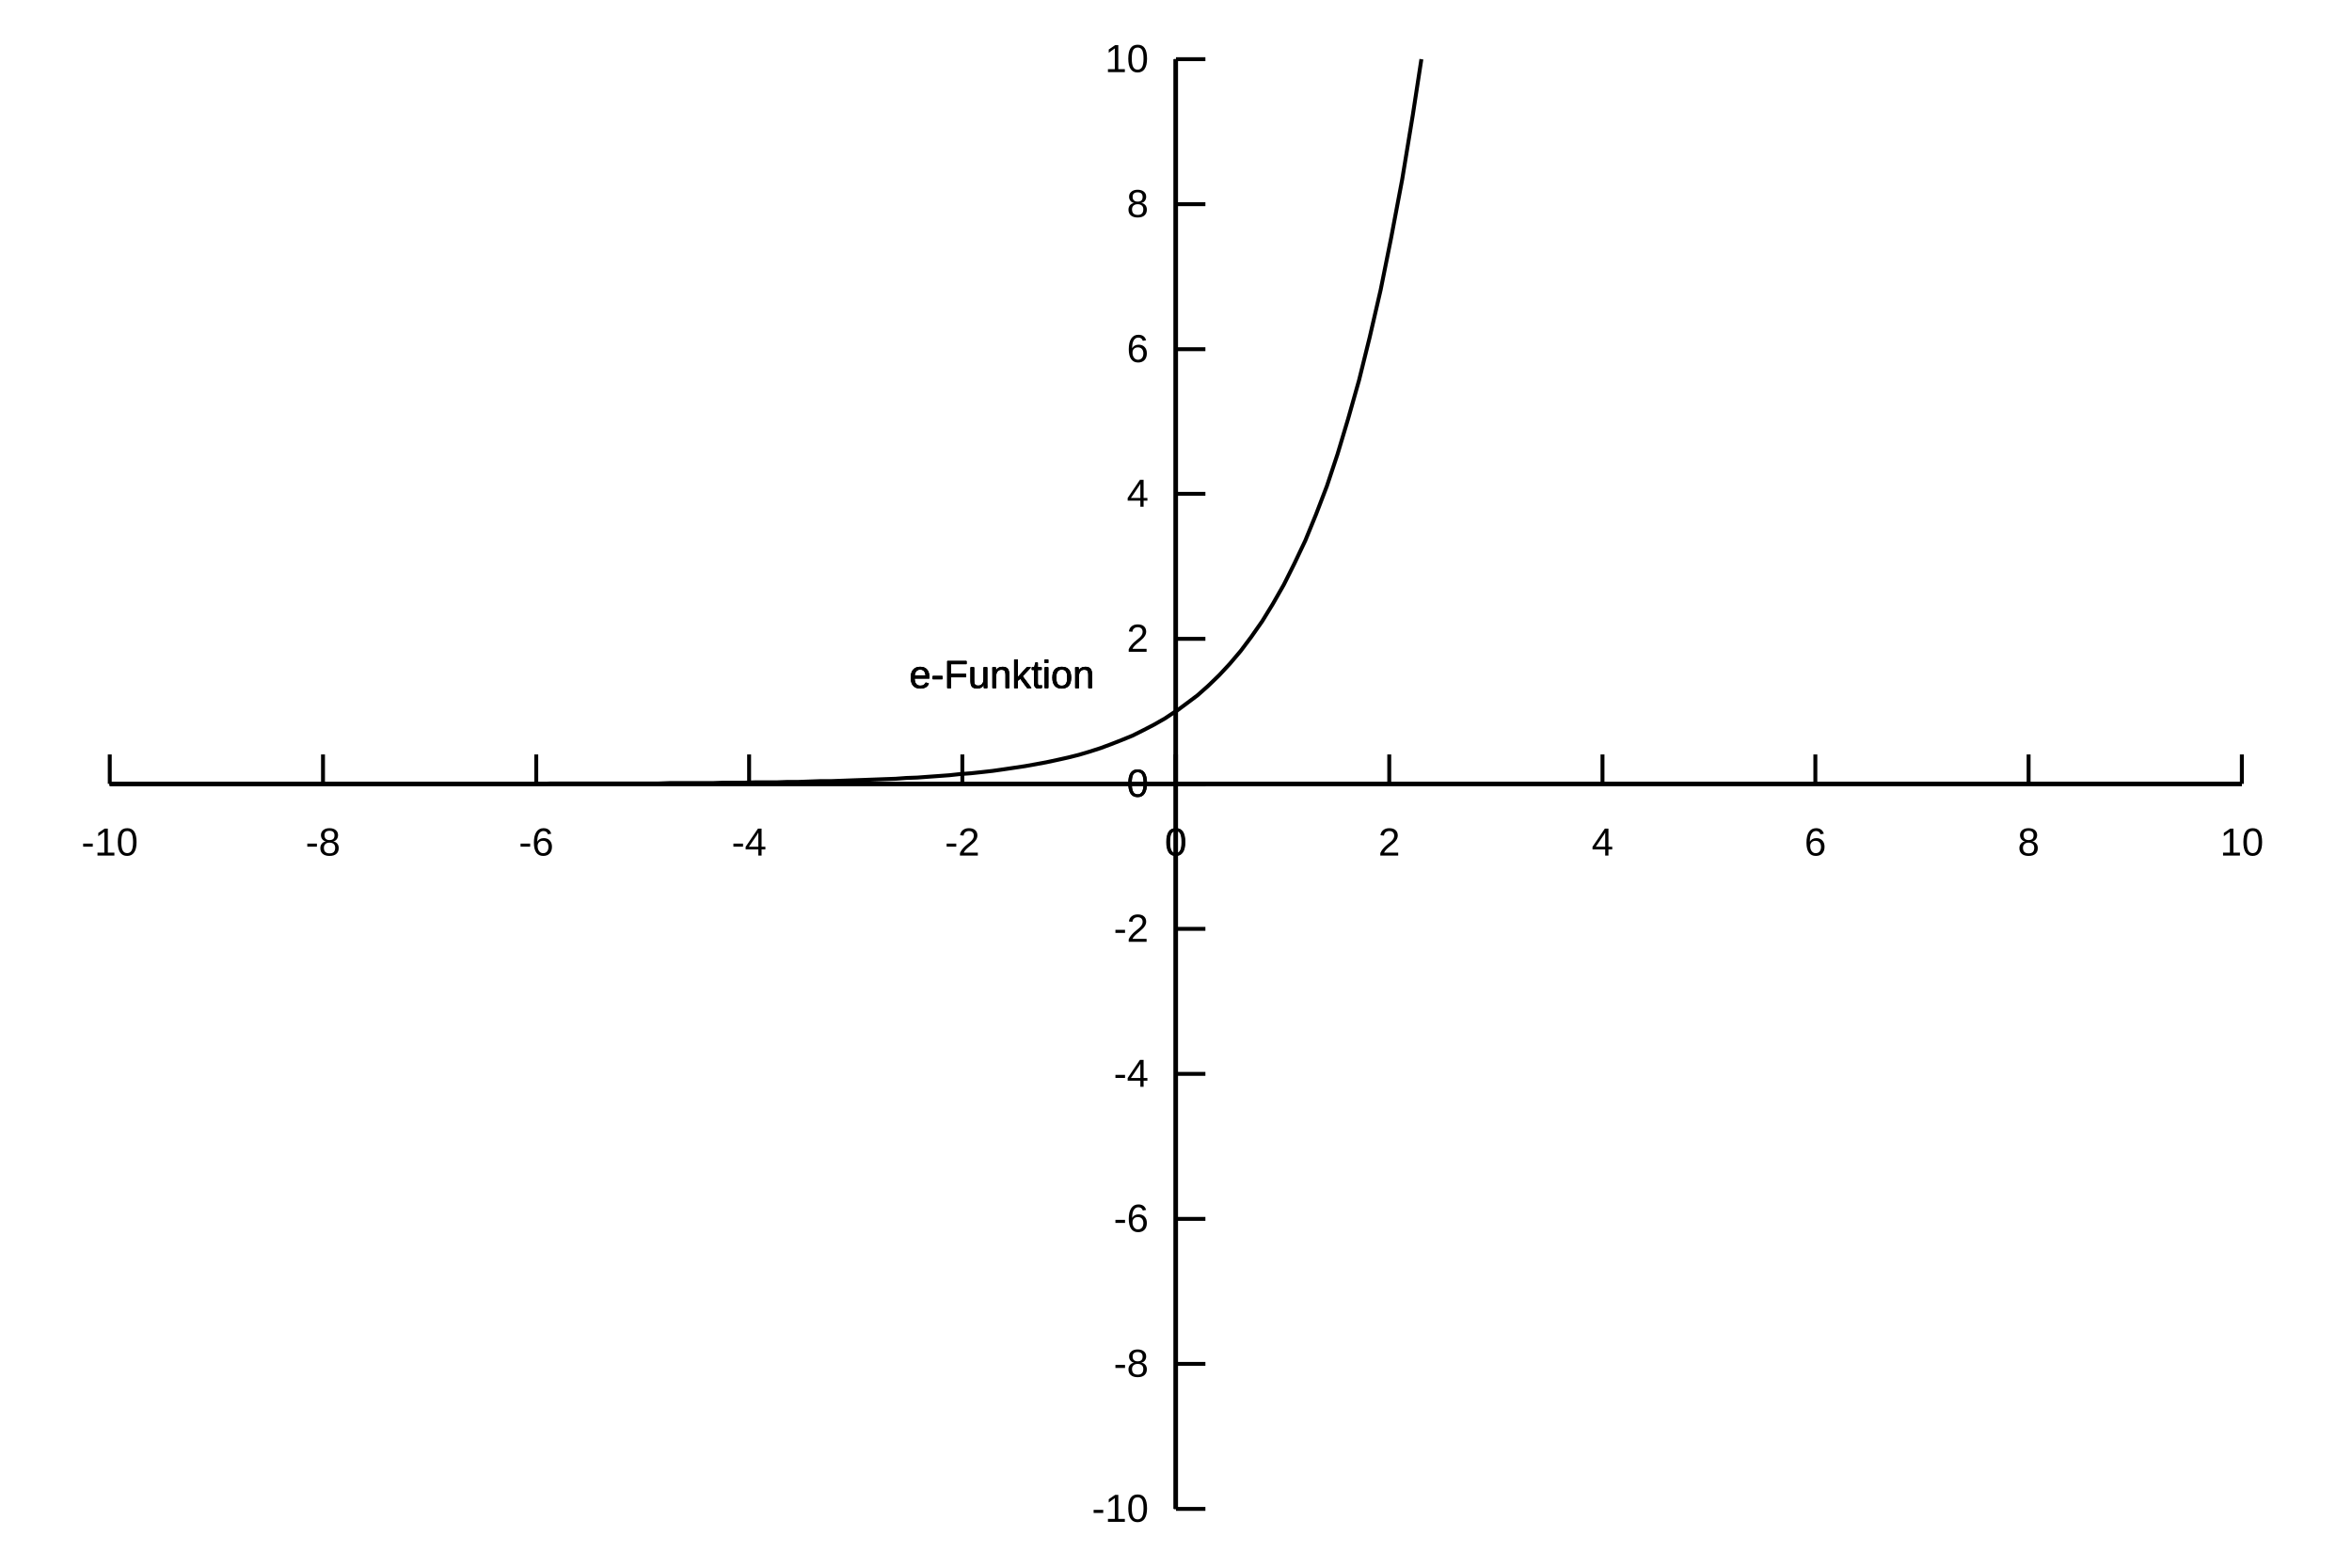
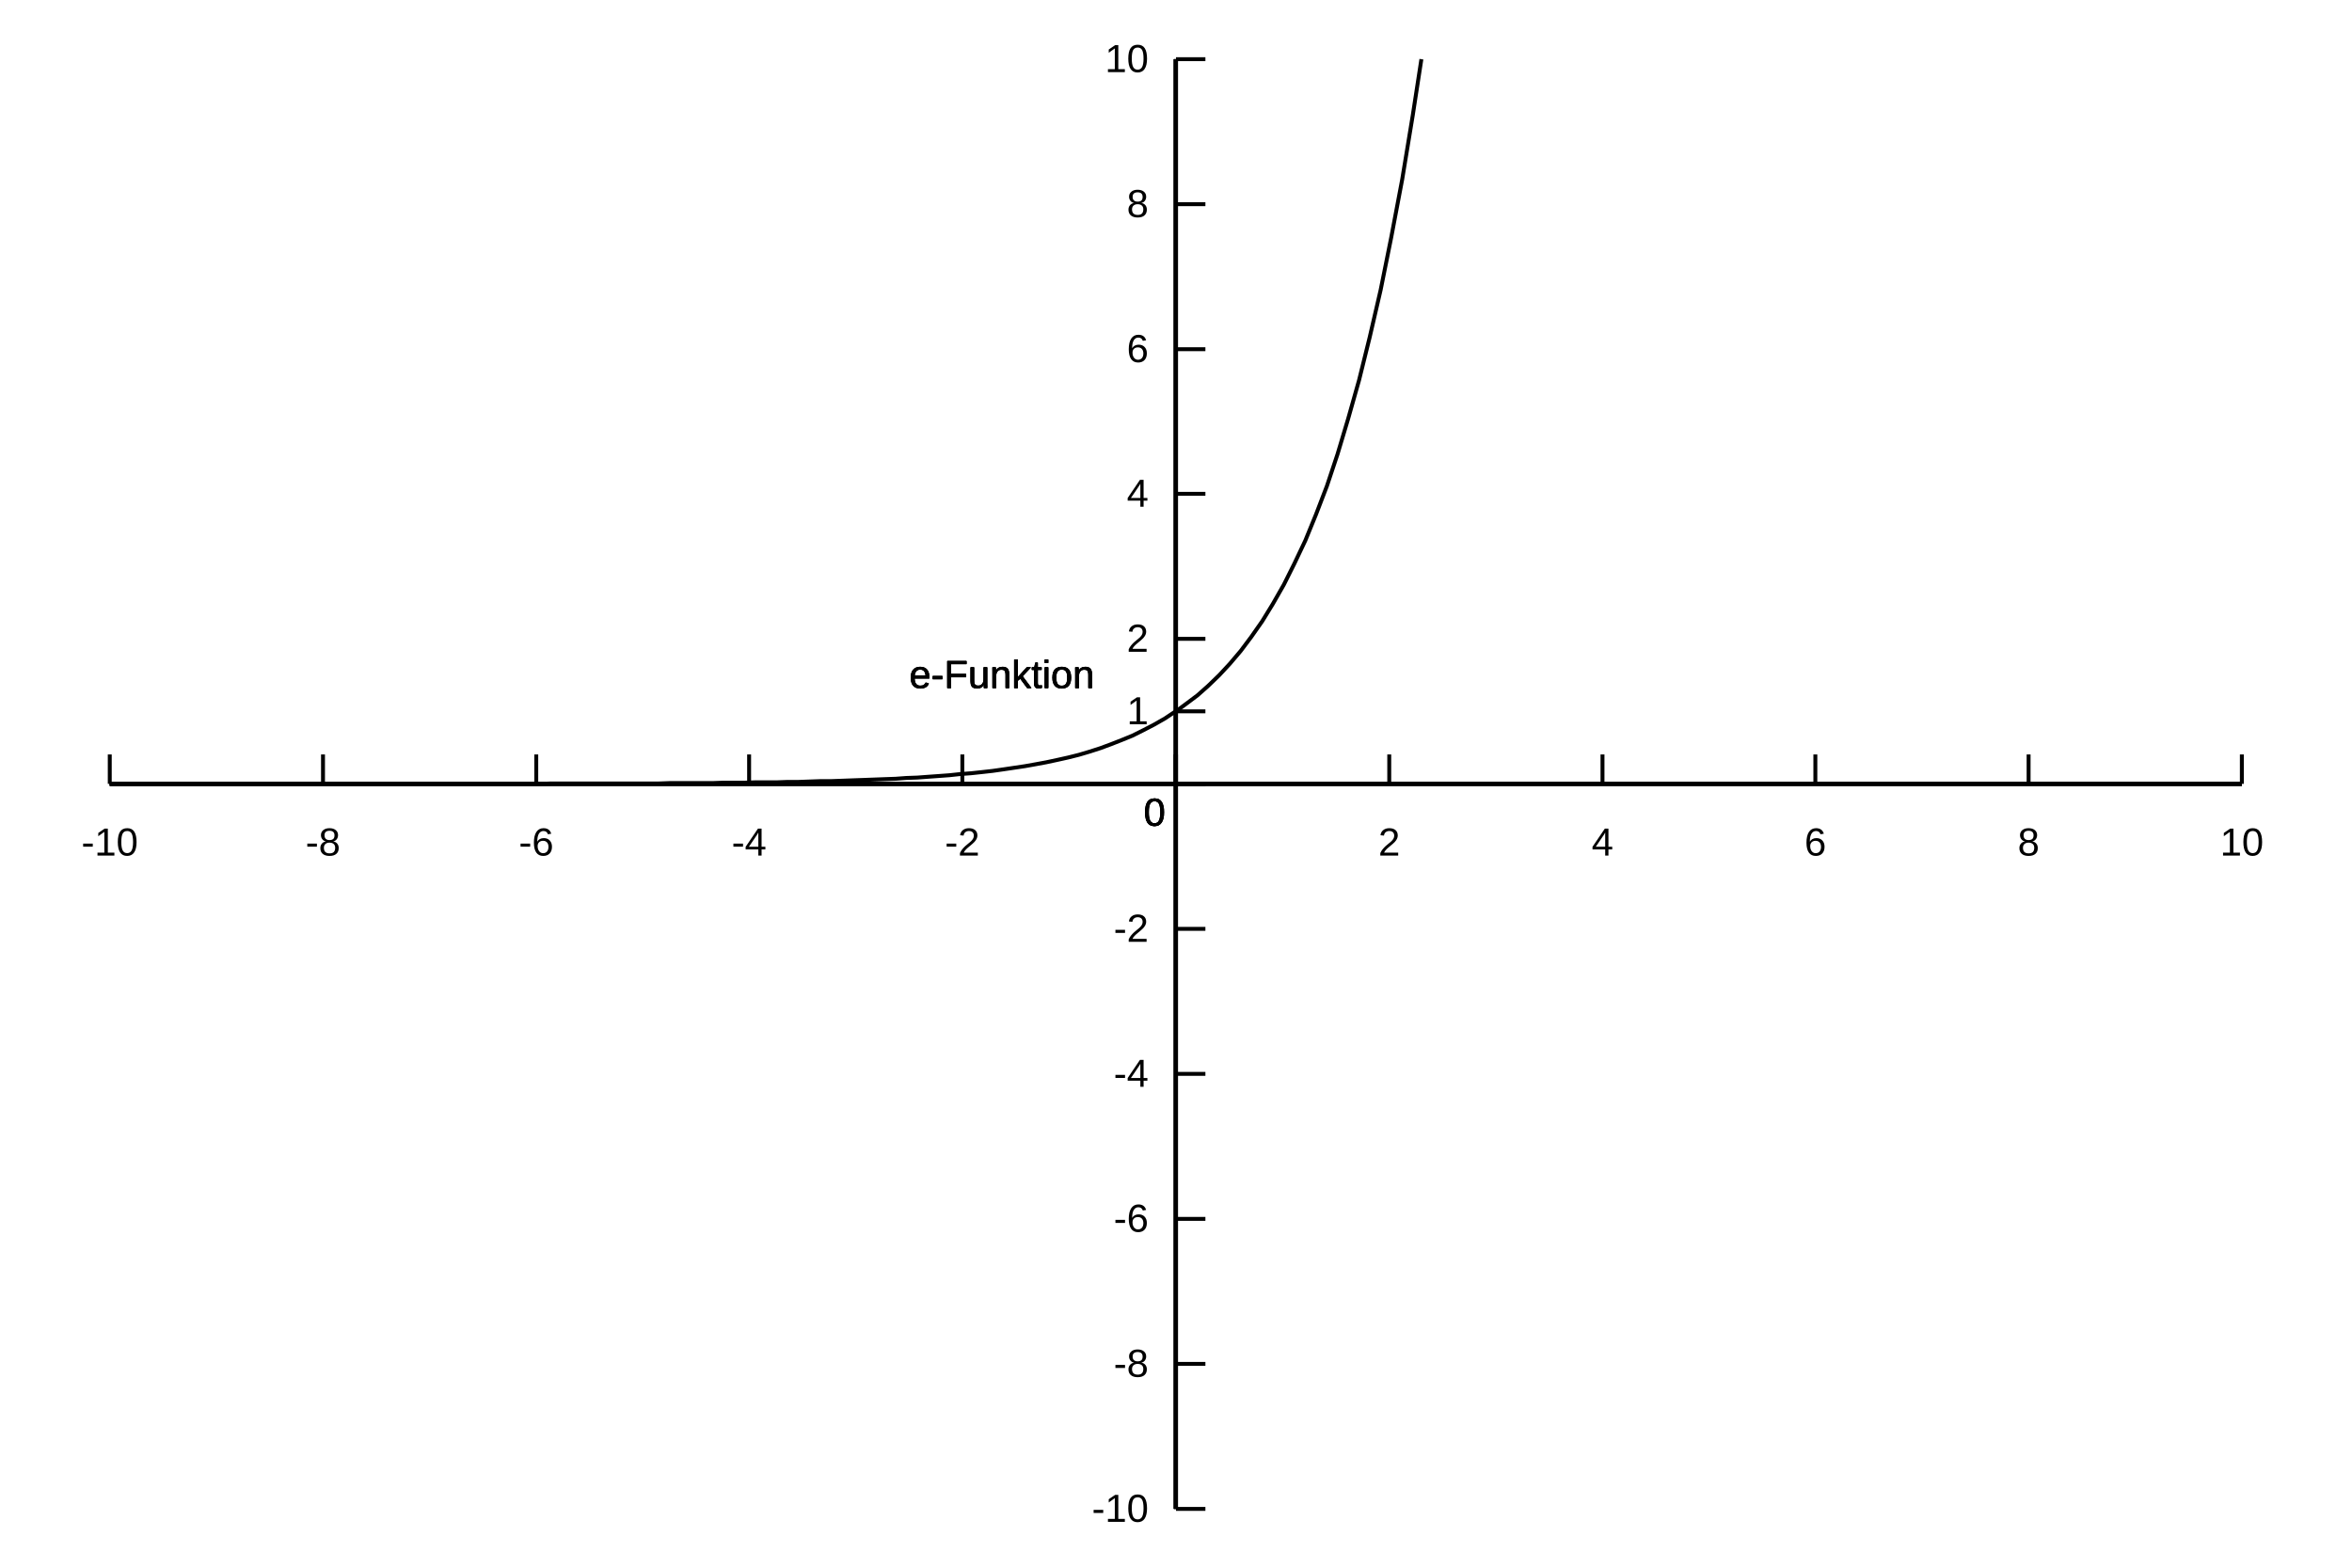
<svg xmlns="http://www.w3.org/2000/svg" xmlns:xlink="http://www.w3.org/1999/xlink" viewBox="0 0 600 400">
  <g id="gnuplot_canvas">
    <rect x="0" y="0" width="600" height="400" fill="none" />
    <defs>
      <circle id="gpDot" r="0.5" stroke-width="0.5" stroke="currentColor" />
      <path id="gpPt0" stroke-width="0.267" stroke="currentColor" d="M-1,0 h2 M0,-1 v2" />
      <path id="gpPt1" stroke-width="0.267" stroke="currentColor" d="M-1,-1 L1,1 M1,-1 L-1,1" />
      <path id="gpPt2" stroke-width="0.267" stroke="currentColor" d="M-1,0 L1,0 M0,-1 L0,1 M-1,-1 L1,1 M-1,1 L1,-1" />
      <rect id="gpPt3" stroke-width="0.267" stroke="currentColor" x="-1" y="-1" width="2" height="2" />
      <rect id="gpPt4" stroke-width="0.267" stroke="currentColor" fill="currentColor" x="-1" y="-1" width="2" height="2" />
      <circle id="gpPt5" stroke-width="0.267" stroke="currentColor" cx="0" cy="0" r="1" />
      <use xlink:href="#gpPt5" id="gpPt6" fill="currentColor" stroke="none" />
      <path id="gpPt7" stroke-width="0.267" stroke="currentColor" d="M0,-1.33 L-1.33,0.67 L1.33,0.67 z" />
      <use xlink:href="#gpPt7" id="gpPt8" fill="currentColor" stroke="none" />
      <use xlink:href="#gpPt7" id="gpPt9" stroke="currentColor" transform="rotate(180)" />
      <use xlink:href="#gpPt9" id="gpPt10" fill="currentColor" stroke="none" />
      <use xlink:href="#gpPt3" id="gpPt11" stroke="currentColor" transform="rotate(45)" />
      <use xlink:href="#gpPt11" id="gpPt12" fill="currentColor" stroke="none" />
      <path id="gpPt13" stroke-width="0.267" stroke="currentColor" d="M0,1.330 L1.265,0.411 L0.782,-1.067 L-0.782,-1.076 L-1.265,0.411 z" />
      <use xlink:href="#gpPt13" id="gpPt14" fill="currentColor" stroke="none" />
      <filter id="textbox" filterUnits="objectBoundingBox" x="0" y="0" height="1" width="1">
        <feFlood flood-color="white" flood-opacity="1" result="bgnd" />
        <feComposite in="SourceGraphic" in2="bgnd" operator="atop" />
      </filter>
      <filter id="greybox" filterUnits="objectBoundingBox" x="0" y="0" height="1" width="1">
        <feFlood flood-color="lightgrey" flood-opacity="1" result="grey" />
        <feComposite in="SourceGraphic" in2="grey" operator="atop" />
      </filter>
    </defs>
    <g fill="none" color="white" stroke="currentColor" stroke-width="1.00" stroke-linecap="butt" stroke-linejoin="miter">
</g>
    <g fill="none" color="black" stroke="currentColor" stroke-width="1.00" stroke-linecap="butt" stroke-linejoin="miter">
      <path stroke="black" d="M28.0,200.0 L28.0,192.5  " />
      <g transform="translate(28.0,218.3)" stroke="none" fill="black" font-family="arial" font-size="10.00" text-anchor="middle">
        <text>
          <tspan font-family="arial">-10</tspan>
        </text>
      </g>
    </g>
    <g fill="none" color="black" stroke="currentColor" stroke-width="1.00" stroke-linecap="butt" stroke-linejoin="miter">
      <path stroke="black" d="M82.4,200.0 L82.4,192.5  " />
      <g transform="translate(82.4,218.3)" stroke="none" fill="black" font-family="arial" font-size="10.00" text-anchor="middle">
        <text>
          <tspan font-family="arial">-8</tspan>
        </text>
      </g>
    </g>
    <g fill="none" color="black" stroke="currentColor" stroke-width="1.00" stroke-linecap="butt" stroke-linejoin="miter">
      <path stroke="black" d="M136.8,200.0 L136.8,192.5  " />
      <g transform="translate(136.8,218.3)" stroke="none" fill="black" font-family="arial" font-size="10.00" text-anchor="middle">
        <text>
          <tspan font-family="arial">-6</tspan>
        </text>
      </g>
    </g>
    <g fill="none" color="black" stroke="currentColor" stroke-width="1.00" stroke-linecap="butt" stroke-linejoin="miter">
      <path stroke="black" d="M191.1,200.0 L191.1,192.5  " />
      <g transform="translate(191.1,218.3)" stroke="none" fill="black" font-family="arial" font-size="10.00" text-anchor="middle">
        <text>
          <tspan font-family="arial">-4</tspan>
        </text>
      </g>
    </g>
    <g fill="none" color="black" stroke="currentColor" stroke-width="1.00" stroke-linecap="butt" stroke-linejoin="miter">
      <path stroke="black" d="M245.5,200.0 L245.5,192.5  " />
      <g transform="translate(245.5,218.3)" stroke="none" fill="black" font-family="arial" font-size="10.00" text-anchor="middle">
        <text>
          <tspan font-family="arial">-2</tspan>
        </text>
      </g>
    </g>
    <g fill="none" color="black" stroke="currentColor" stroke-width="1.00" stroke-linecap="butt" stroke-linejoin="miter">
      <path stroke="black" d="M299.9,200.0 L299.9,192.5  " />
      <g transform="translate(299.9,218.3)" stroke="none" fill="black" font-family="arial" font-size="10.00" text-anchor="middle">
-         <text>
-           <tspan font-family="arial"> 0</tspan>
-         </text>
+         <text />
      </g>
    </g>
    <g fill="none" color="black" stroke="currentColor" stroke-width="1.00" stroke-linecap="butt" stroke-linejoin="miter">
</g>
    <g fill="none" color="black" stroke="currentColor" stroke-width="1.00" stroke-linecap="butt" stroke-linejoin="miter">
      <path stroke="black" d="M28.0,15.1 M28.0,200.0 L299.9,200.0 L299.9,15.1 M28.0,15.1  " />
    </g>
    <g fill="none" color="white" stroke="currentColor" stroke-width="1.00" stroke-linecap="butt" stroke-linejoin="miter">
+       <g transform="translate(291.7,210.7)" stroke="none" fill="black" font-family="arial" font-size="10.00" text-anchor="start">
+         <text>
+           <tspan font-family="arial">0</tspan>
+         </text>
+       </g>
      <g transform="translate(231.9,175.6)" stroke="none" fill="black" font-family="arial" font-size="10.00" text-anchor="start">
        <text>
          <tspan font-family="arial">e-Funktion</tspan>
        </text>
      </g>
    </g>
    <g fill="none" color="black" stroke="currentColor" stroke-width="1.00" stroke-linecap="butt" stroke-linejoin="miter">
</g>
    <g id="gnuplot_plot_1a">
      <g fill="none" color="black" stroke="currentColor" stroke-width="1.00" stroke-linecap="butt" stroke-linejoin="miter">
        <path stroke="rgb(  0,   0,   0)" d="M28.0,200.0 L30.7,200.0 L33.5,200.0 L36.2,200.0 L39.0,200.0 L41.7,200.0 L44.5,200.0 L47.2,200.0   L50.0,200.0 L52.7,200.0 L55.5,200.0 L58.2,200.0 L61.0,200.0 L63.7,200.0 L66.5,200.0 L69.2,200.0   L71.9,200.0 L74.7,200.0 L77.4,200.0 L80.2,200.0 L82.9,200.0 L85.7,200.0 L88.4,200.0 L91.2,200.0   L93.9,200.0 L96.7,200.0 L99.4,200.0 L102.2,200.0 L104.9,200.0 L107.6,200.0 L110.4,200.0 L113.1,200.0   L115.9,200.0 L118.6,200.0 L121.4,200.0 L124.1,200.0 L126.9,200.0 L129.6,200.0 L132.4,200.0 L135.1,200.0   L137.9,200.0 L140.6,199.9 L143.4,199.9 L146.1,199.9 L148.8,199.9 L151.6,199.9 L154.3,199.9 L157.1,199.9   L159.8,199.9 L162.6,199.9 L165.3,199.9 L168.1,199.9 L170.8,199.8 L173.6,199.8 L176.3,199.8 L179.1,199.8   L181.8,199.8 L184.5,199.7 L187.3,199.7 L190.0,199.7 L192.8,199.6 L195.5,199.6 L198.3,199.6 L201.0,199.5   L203.8,199.5 L206.5,199.4 L209.3,199.3 L212.0,199.3 L214.8,199.2 L217.5,199.1 L220.3,199.0 L223.0,198.9   L225.7,198.8 L228.5,198.7 L231.2,198.5 L234.0,198.4 L236.7,198.2 L239.5,198.0 L242.2,197.8 L245.0,197.5   L247.7,197.3 L250.5,197.0 L253.2,196.7 L256.0,196.3 L258.7,195.9 L261.4,195.5 L264.2,195.0 L266.9,194.5   L269.7,193.9 L272.4,193.3 L275.2,192.6 L277.9,191.8 L280.7,190.9 L283.4,189.9 L286.2,188.8 L288.9,187.7   L291.7,186.3 L294.4,184.9 L297.2,183.3 L299.9,181.5  " />
      </g>
    </g>
    <g fill="none" color="white" stroke="rgb(  0,   0,   0)" stroke-width="2.00" stroke-linecap="butt" stroke-linejoin="miter">
</g>
    <g fill="none" color="black" stroke="currentColor" stroke-width="2.00" stroke-linecap="butt" stroke-linejoin="miter">
</g>
    <g fill="none" color="black" stroke="black" stroke-width="1.00" stroke-linecap="butt" stroke-linejoin="miter">
</g>
    <g fill="none" color="black" stroke="currentColor" stroke-width="1.00" stroke-linecap="butt" stroke-linejoin="miter">
      <path stroke="black" d="M28.0,15.1 M28.0,200.0 L299.9,200.0 L299.9,15.1 M28.0,15.1  " />
    </g>
    <g fill="none" color="black" stroke="currentColor" stroke-width="1.00" stroke-linecap="butt" stroke-linejoin="miter">
</g>
    <g fill="none" color="black" stroke="currentColor" stroke-width="1.00" stroke-linecap="butt" stroke-linejoin="miter">
      <path stroke="black" d="M300.0,200.0 L307.5,200.0  " />
      <g transform="translate(293.0,203.3)" stroke="none" fill="black" font-family="arial" font-size="10.00" text-anchor="end">
-         <text>
-           <tspan font-family="arial"> 0</tspan>
+         <text />
+       </g>
+     </g>
+     <g fill="none" color="black" stroke="currentColor" stroke-width="1.00" stroke-linecap="butt" stroke-linejoin="miter">
+       <path stroke="black" d="M300.0,181.5 L307.5,181.5  " />
+       <g transform="translate(293.0,184.8)" stroke="none" fill="black" font-family="arial" font-size="10.00" text-anchor="end">
+         <text>
+           <tspan font-family="arial">1</tspan>
        </text>
      </g>
    </g>
    <g fill="none" color="black" stroke="currentColor" stroke-width="1.00" stroke-linecap="butt" stroke-linejoin="miter">
      <path stroke="black" d="M300.0,163.0 L307.5,163.0  " />
      <g transform="translate(293.0,166.3)" stroke="none" fill="black" font-family="arial" font-size="10.00" text-anchor="end">
        <text>
-           <tspan font-family="arial"> 2</tspan>
+           <tspan font-family="arial">2</tspan>
        </text>
      </g>
    </g>
    <g fill="none" color="black" stroke="currentColor" stroke-width="1.00" stroke-linecap="butt" stroke-linejoin="miter">
      <path stroke="black" d="M300.0,126.0 L307.5,126.0  " />
      <g transform="translate(293.0,129.3)" stroke="none" fill="black" font-family="arial" font-size="10.00" text-anchor="end">
        <text>
-           <tspan font-family="arial"> 4</tspan>
+           <tspan font-family="arial">4</tspan>
        </text>
      </g>
    </g>
    <g fill="none" color="black" stroke="currentColor" stroke-width="1.00" stroke-linecap="butt" stroke-linejoin="miter">
      <path stroke="black" d="M300.0,89.1 L307.5,89.1  " />
      <g transform="translate(293.0,92.4)" stroke="none" fill="black" font-family="arial" font-size="10.00" text-anchor="end">
        <text>
-           <tspan font-family="arial"> 6</tspan>
+           <tspan font-family="arial">6</tspan>
        </text>
      </g>
    </g>
    <g fill="none" color="black" stroke="currentColor" stroke-width="1.00" stroke-linecap="butt" stroke-linejoin="miter">
      <path stroke="black" d="M300.0,52.1 L307.5,52.1  " />
      <g transform="translate(293.0,55.4)" stroke="none" fill="black" font-family="arial" font-size="10.00" text-anchor="end">
        <text>
-           <tspan font-family="arial"> 8</tspan>
+           <tspan font-family="arial">8</tspan>
        </text>
      </g>
    </g>
    <g fill="none" color="black" stroke="currentColor" stroke-width="1.00" stroke-linecap="butt" stroke-linejoin="miter">
      <path stroke="black" d="M300.0,15.1 L307.5,15.1  " />
      <g transform="translate(293.0,18.4)" stroke="none" fill="black" font-family="arial" font-size="10.00" text-anchor="end">
        <text>
-           <tspan font-family="arial"> 10</tspan>
+           <tspan font-family="arial">10</tspan>
        </text>
      </g>
    </g>
    <g fill="none" color="black" stroke="currentColor" stroke-width="1.00" stroke-linecap="butt" stroke-linejoin="miter">
      <path stroke="black" d="M300.0,200.0 L300.0,192.5  " />
      <g transform="translate(300.0,218.3)" stroke="none" fill="black" font-family="arial" font-size="10.00" text-anchor="middle">
-         <text>
-           <tspan font-family="arial"> 0</tspan>
-         </text>
+         <text />
      </g>
    </g>
    <g fill="none" color="black" stroke="currentColor" stroke-width="1.00" stroke-linecap="butt" stroke-linejoin="miter">
      <path stroke="black" d="M354.4,200.0 L354.4,192.5  " />
      <g transform="translate(354.4,218.3)" stroke="none" fill="black" font-family="arial" font-size="10.00" text-anchor="middle">
        <text>
-           <tspan font-family="arial"> 2</tspan>
+           <tspan font-family="arial">2</tspan>
        </text>
      </g>
    </g>
    <g fill="none" color="black" stroke="currentColor" stroke-width="1.00" stroke-linecap="butt" stroke-linejoin="miter">
      <path stroke="black" d="M408.8,200.0 L408.8,192.5  " />
      <g transform="translate(408.8,218.3)" stroke="none" fill="black" font-family="arial" font-size="10.00" text-anchor="middle">
        <text>
-           <tspan font-family="arial"> 4</tspan>
+           <tspan font-family="arial">4</tspan>
        </text>
      </g>
    </g>
    <g fill="none" color="black" stroke="currentColor" stroke-width="1.00" stroke-linecap="butt" stroke-linejoin="miter">
      <path stroke="black" d="M463.1,200.0 L463.1,192.5  " />
      <g transform="translate(463.1,218.3)" stroke="none" fill="black" font-family="arial" font-size="10.00" text-anchor="middle">
        <text>
-           <tspan font-family="arial"> 6</tspan>
+           <tspan font-family="arial">6</tspan>
        </text>
      </g>
    </g>
    <g fill="none" color="black" stroke="currentColor" stroke-width="1.00" stroke-linecap="butt" stroke-linejoin="miter">
      <path stroke="black" d="M517.5,200.0 L517.5,192.5  " />
      <g transform="translate(517.5,218.3)" stroke="none" fill="black" font-family="arial" font-size="10.00" text-anchor="middle">
        <text>
-           <tspan font-family="arial"> 8</tspan>
+           <tspan font-family="arial">8</tspan>
        </text>
      </g>
    </g>
    <g fill="none" color="black" stroke="currentColor" stroke-width="1.00" stroke-linecap="butt" stroke-linejoin="miter">
      <path stroke="black" d="M571.9,200.0 L571.9,192.5  " />
      <g transform="translate(571.9,218.3)" stroke="none" fill="black" font-family="arial" font-size="10.00" text-anchor="middle">
        <text>
-           <tspan font-family="arial"> 10</tspan>
+           <tspan font-family="arial">10</tspan>
        </text>
      </g>
    </g>
    <g fill="none" color="black" stroke="currentColor" stroke-width="1.00" stroke-linecap="butt" stroke-linejoin="miter">
</g>
    <g fill="none" color="black" stroke="currentColor" stroke-width="1.00" stroke-linecap="butt" stroke-linejoin="miter">
      <path stroke="black" d="M300.0,15.1 L300.0,200.0 L571.9,200.0 M571.9,15.1 M300.0,15.1  " />
    </g>
    <g fill="none" color="white" stroke="currentColor" stroke-width="1.00" stroke-linecap="butt" stroke-linejoin="miter">
+       <g transform="translate(291.8,210.7)" stroke="none" fill="black" font-family="arial" font-size="10.00" text-anchor="start">
+         <text>
+           <tspan font-family="arial">0</tspan>
+         </text>
+       </g>
      <g transform="translate(232.0,175.6)" stroke="none" fill="black" font-family="arial" font-size="10.00" text-anchor="start">
        <text>
          <tspan font-family="arial">e-Funktion</tspan>
        </text>
      </g>
    </g>
    <g fill="none" color="black" stroke="currentColor" stroke-width="1.00" stroke-linecap="butt" stroke-linejoin="miter">
</g>
    <g id="gnuplot_plot_1b">
      <g fill="none" color="black" stroke="currentColor" stroke-width="1.00" stroke-linecap="butt" stroke-linejoin="miter">
        <path stroke="rgb(  0,   0,   0)" d="M300.0,181.5 L302.7,179.5 L305.5,177.4 L308.2,175.0 L311.0,172.3 L313.7,169.4 L316.5,166.1 L319.2,162.5   L322.0,158.5 L324.7,154.1 L327.5,149.2 L330.2,143.8 L333.0,137.9 L335.7,131.3 L338.5,124.0 L341.2,115.9   L343.9,106.9 L346.7,97.0 L349.4,86.1 L352.2,74.0 L354.9,60.6 L357.7,45.8 L360.4,29.4 L362.6,15.1    " />
      </g>
    </g>
    <g fill="none" color="white" stroke="rgb(  0,   0,   0)" stroke-width="2.00" stroke-linecap="butt" stroke-linejoin="miter">
</g>
    <g fill="none" color="black" stroke="currentColor" stroke-width="2.00" stroke-linecap="butt" stroke-linejoin="miter">
</g>
    <g fill="none" color="black" stroke="black" stroke-width="1.00" stroke-linecap="butt" stroke-linejoin="miter">
</g>
    <g fill="none" color="black" stroke="currentColor" stroke-width="1.00" stroke-linecap="butt" stroke-linejoin="miter">
      <path stroke="black" d="M300.0,15.1 L300.0,200.0 L571.9,200.0 M571.9,15.1 M300.0,15.1  " />
    </g>
    <g fill="none" color="black" stroke="currentColor" stroke-width="1.00" stroke-linecap="butt" stroke-linejoin="miter">
</g>
    <g fill="none" color="black" stroke="currentColor" stroke-width="1.00" stroke-linecap="butt" stroke-linejoin="miter">
</g>
    <g fill="none" color="black" stroke="currentColor" stroke-width="1.00" stroke-linecap="butt" stroke-linejoin="miter">
      <path stroke="black" d="M28.0,200.0 M28.0,385.0 M299.9,385.0 L299.9,200.0 L28.0,200.0  " />
    </g>
    <g fill="none" color="white" stroke="currentColor" stroke-width="1.00" stroke-linecap="butt" stroke-linejoin="miter">
+       <g transform="translate(291.7,210.7)" stroke="none" fill="black" font-family="arial" font-size="10.00" text-anchor="start">
+         <text>
+           <tspan font-family="arial">0</tspan>
+         </text>
+       </g>
      <g transform="translate(231.9,175.5)" stroke="none" fill="black" font-family="arial" font-size="10.00" text-anchor="start">
        <text>
          <tspan font-family="arial">e-Funktion</tspan>
        </text>
      </g>
    </g>
    <g fill="none" color="black" stroke="currentColor" stroke-width="1.00" stroke-linecap="butt" stroke-linejoin="miter">
</g>
    <g id="gnuplot_plot_1c">
      <g fill="none" color="black" stroke="currentColor" stroke-width="1.00" stroke-linecap="butt" stroke-linejoin="miter">
</g>
    </g>
    <g fill="none" color="white" stroke="rgb(  0,   0,   0)" stroke-width="2.00" stroke-linecap="butt" stroke-linejoin="miter">
</g>
    <g fill="none" color="black" stroke="currentColor" stroke-width="2.00" stroke-linecap="butt" stroke-linejoin="miter">
</g>
    <g fill="none" color="black" stroke="black" stroke-width="1.00" stroke-linecap="butt" stroke-linejoin="miter">
</g>
    <g fill="none" color="black" stroke="currentColor" stroke-width="1.00" stroke-linecap="butt" stroke-linejoin="miter">
      <path stroke="black" d="M28.0,385.0 M299.9,385.0 L299.9,200.0 L28.0,200.0  " />
    </g>
    <g fill="none" color="black" stroke="currentColor" stroke-width="1.00" stroke-linecap="butt" stroke-linejoin="miter">
</g>
    <g fill="none" color="black" stroke="currentColor" stroke-width="1.00" stroke-linecap="butt" stroke-linejoin="miter">
      <path stroke="black" d="M300.0,385.0 L307.5,385.0  " />
      <g transform="translate(293.0,388.3)" stroke="none" fill="black" font-family="arial" font-size="10.00" text-anchor="end">
        <text>
          <tspan font-family="arial">-10</tspan>
        </text>
      </g>
    </g>
    <g fill="none" color="black" stroke="currentColor" stroke-width="1.00" stroke-linecap="butt" stroke-linejoin="miter">
      <path stroke="black" d="M300.0,348.0 L307.5,348.0  " />
      <g transform="translate(293.0,351.3)" stroke="none" fill="black" font-family="arial" font-size="10.00" text-anchor="end">
        <text>
          <tspan font-family="arial">-8</tspan>
        </text>
      </g>
    </g>
    <g fill="none" color="black" stroke="currentColor" stroke-width="1.00" stroke-linecap="butt" stroke-linejoin="miter">
      <path stroke="black" d="M300.0,311.0 L307.5,311.0  " />
      <g transform="translate(293.0,314.3)" stroke="none" fill="black" font-family="arial" font-size="10.00" text-anchor="end">
        <text>
          <tspan font-family="arial">-6</tspan>
        </text>
      </g>
    </g>
    <g fill="none" color="black" stroke="currentColor" stroke-width="1.00" stroke-linecap="butt" stroke-linejoin="miter">
      <path stroke="black" d="M300.0,274.0 L307.5,274.0  " />
      <g transform="translate(293.0,277.3)" stroke="none" fill="black" font-family="arial" font-size="10.00" text-anchor="end">
        <text>
          <tspan font-family="arial">-4</tspan>
        </text>
      </g>
    </g>
    <g fill="none" color="black" stroke="currentColor" stroke-width="1.00" stroke-linecap="butt" stroke-linejoin="miter">
      <path stroke="black" d="M300.0,237.0 L307.5,237.0  " />
      <g transform="translate(293.0,240.3)" stroke="none" fill="black" font-family="arial" font-size="10.00" text-anchor="end">
        <text>
          <tspan font-family="arial">-2</tspan>
        </text>
      </g>
    </g>
    <g fill="none" color="black" stroke="currentColor" stroke-width="1.00" stroke-linecap="butt" stroke-linejoin="miter">
      <path stroke="black" d="M300.0,200.0 L307.5,200.0  " />
      <g transform="translate(293.0,203.3)" stroke="none" fill="black" font-family="arial" font-size="10.00" text-anchor="end">
-         <text>
-           <tspan font-family="arial"> 0</tspan>
-         </text>
+         <text />
      </g>
    </g>
    <g fill="none" color="black" stroke="currentColor" stroke-width="1.00" stroke-linecap="butt" stroke-linejoin="miter">
</g>
    <g fill="none" color="black" stroke="currentColor" stroke-width="1.00" stroke-linecap="butt" stroke-linejoin="miter">
      <path stroke="black" d="M300.0,200.0 L300.0,385.0 M571.9,385.0 M571.9,200.0 L300.0,200.0  " />
    </g>
    <g fill="none" color="white" stroke="currentColor" stroke-width="1.00" stroke-linecap="butt" stroke-linejoin="miter">
+       <g transform="translate(291.8,210.7)" stroke="none" fill="black" font-family="arial" font-size="10.00" text-anchor="start">
+         <text>
+           <tspan font-family="arial">0</tspan>
+         </text>
+       </g>
      <g transform="translate(232.0,175.5)" stroke="none" fill="black" font-family="arial" font-size="10.00" text-anchor="start">
        <text>
          <tspan font-family="arial">e-Funktion</tspan>
        </text>
      </g>
    </g>
    <g fill="none" color="black" stroke="currentColor" stroke-width="1.00" stroke-linecap="butt" stroke-linejoin="miter">
</g>
    <g id="gnuplot_plot_1d">
      <g fill="none" color="black" stroke="currentColor" stroke-width="1.00" stroke-linecap="butt" stroke-linejoin="miter">
</g>
    </g>
    <g fill="none" color="white" stroke="rgb(  0,   0,   0)" stroke-width="2.00" stroke-linecap="butt" stroke-linejoin="miter">
</g>
    <g fill="none" color="black" stroke="currentColor" stroke-width="2.00" stroke-linecap="butt" stroke-linejoin="miter">
</g>
    <g fill="none" color="black" stroke="black" stroke-width="1.00" stroke-linecap="butt" stroke-linejoin="miter">
</g>
    <g fill="none" color="black" stroke="currentColor" stroke-width="1.00" stroke-linecap="butt" stroke-linejoin="miter">
      <path stroke="black" d="M300.0,200.0 L300.0,385.0 M571.9,385.0 M571.9,200.0 L300.0,200.0  " />
    </g>
    <g fill="none" color="black" stroke="currentColor" stroke-width="1.00" stroke-linecap="butt" stroke-linejoin="miter">
</g>
  </g>
</svg>
